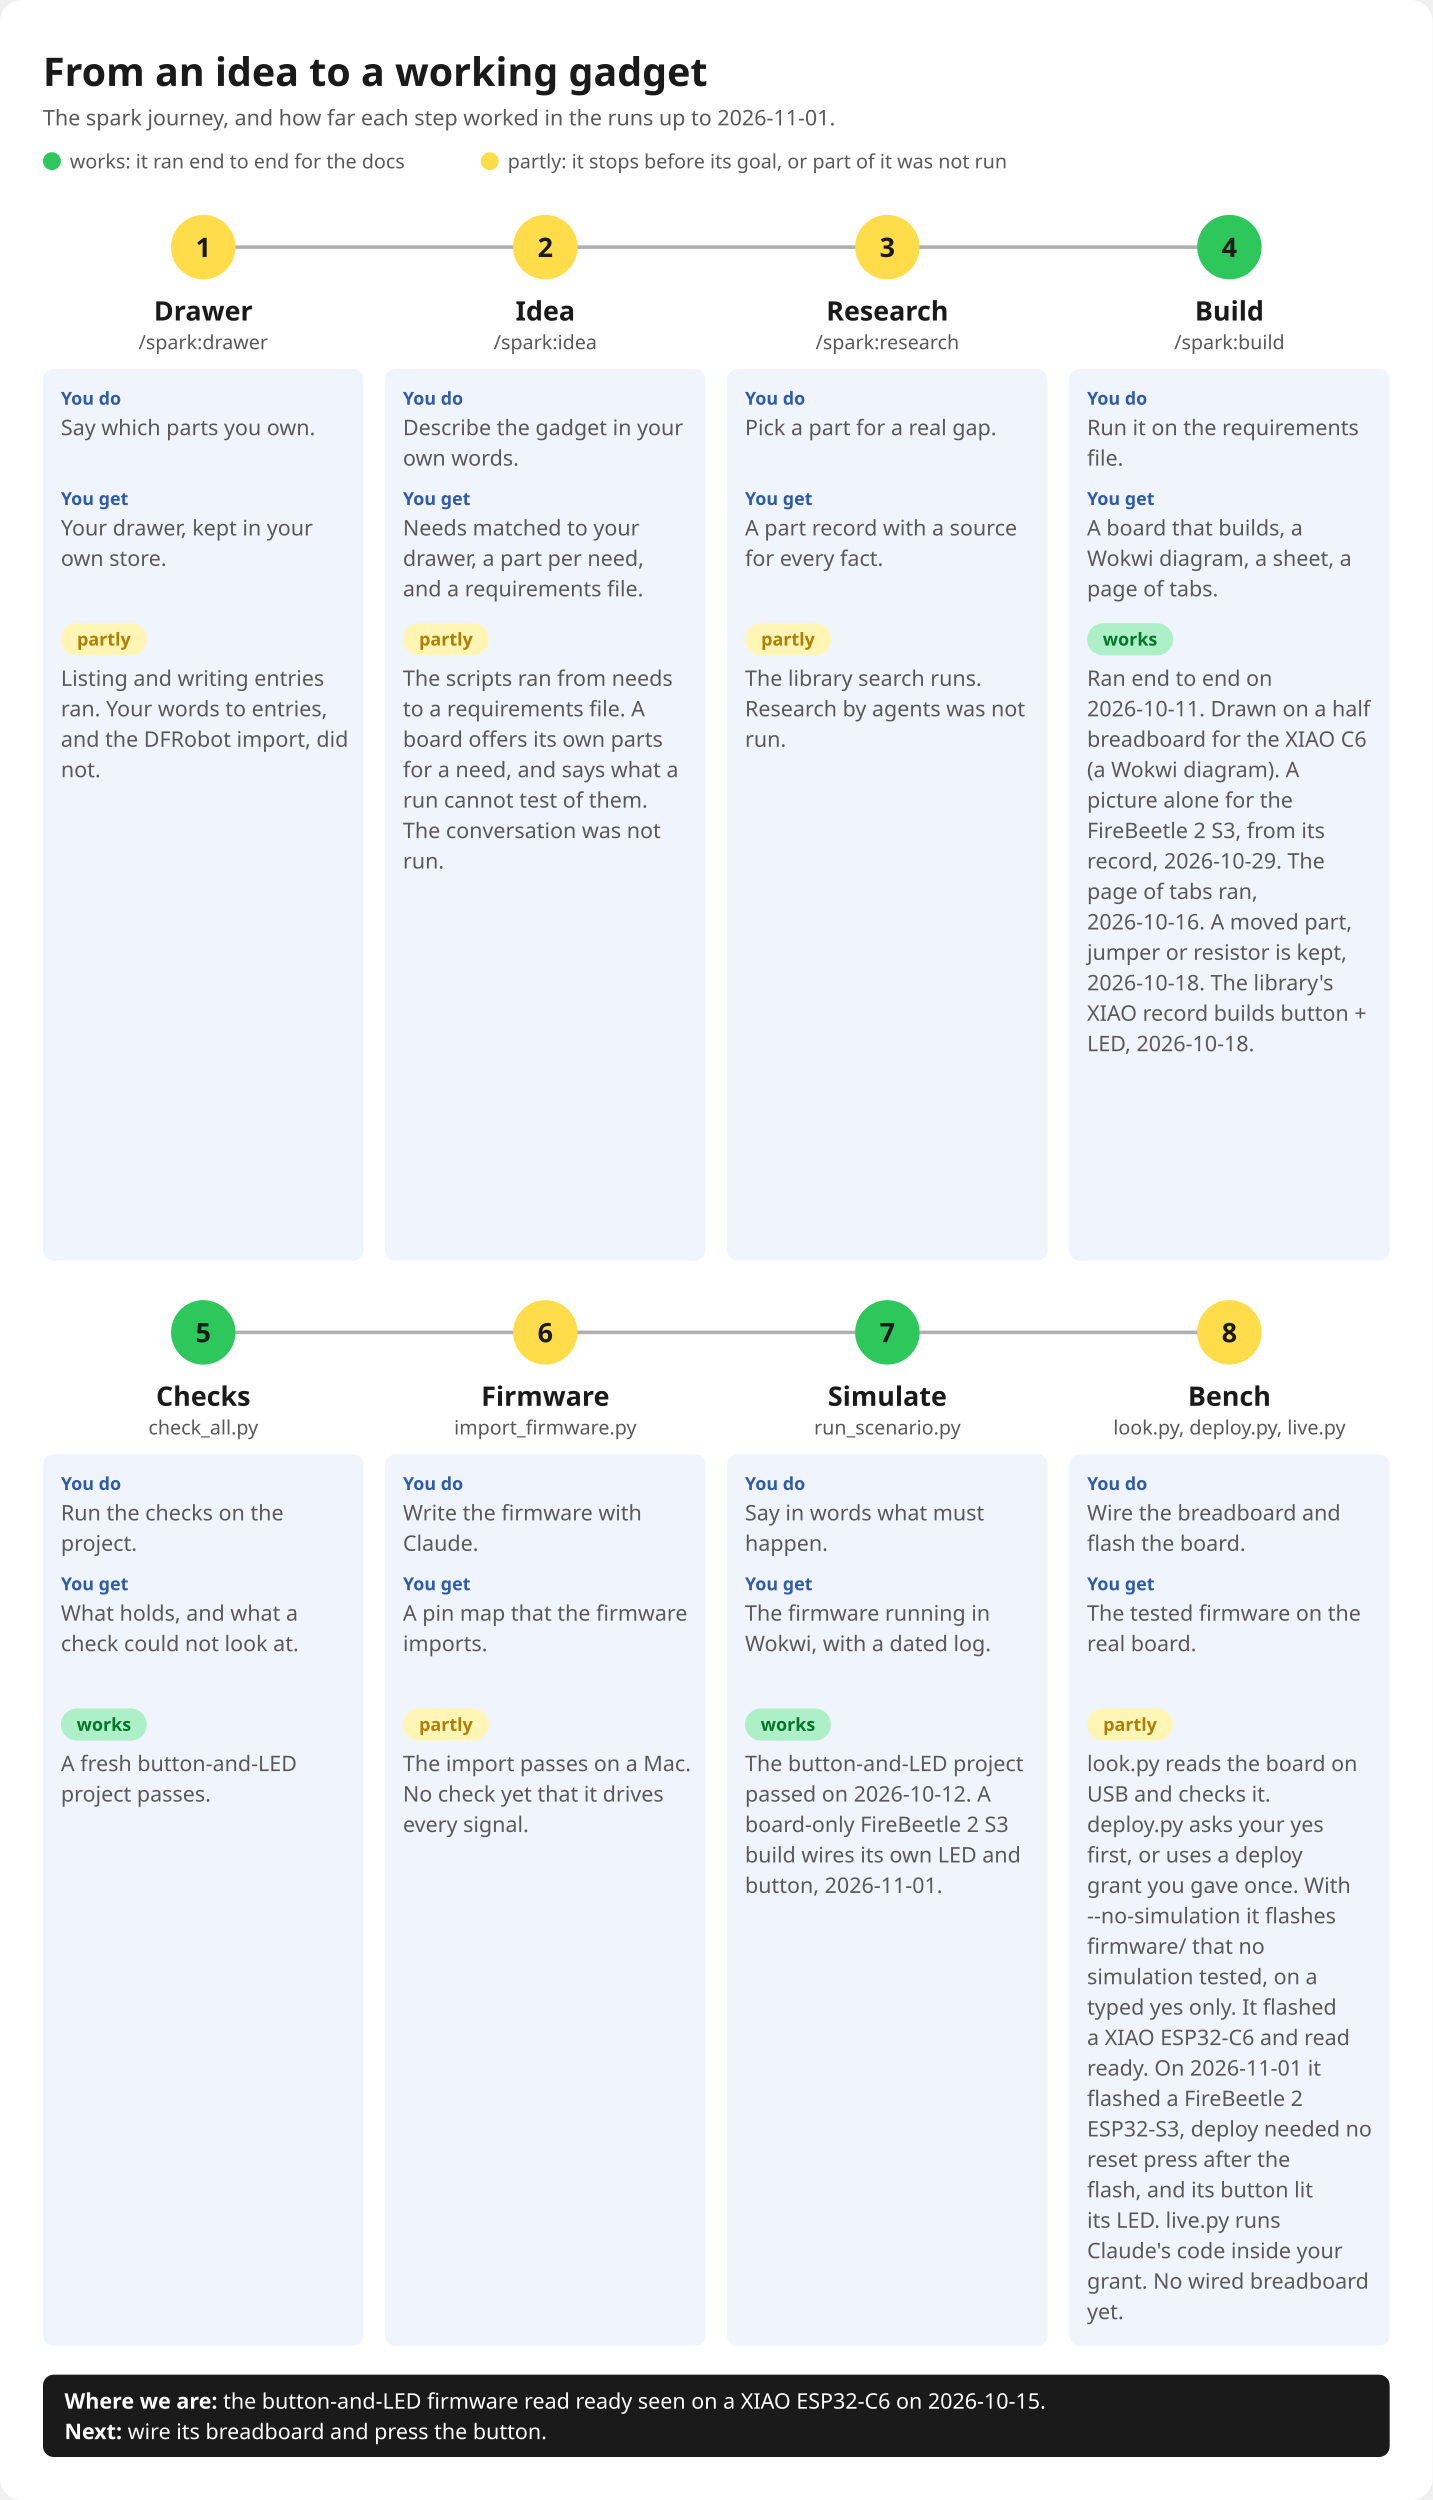
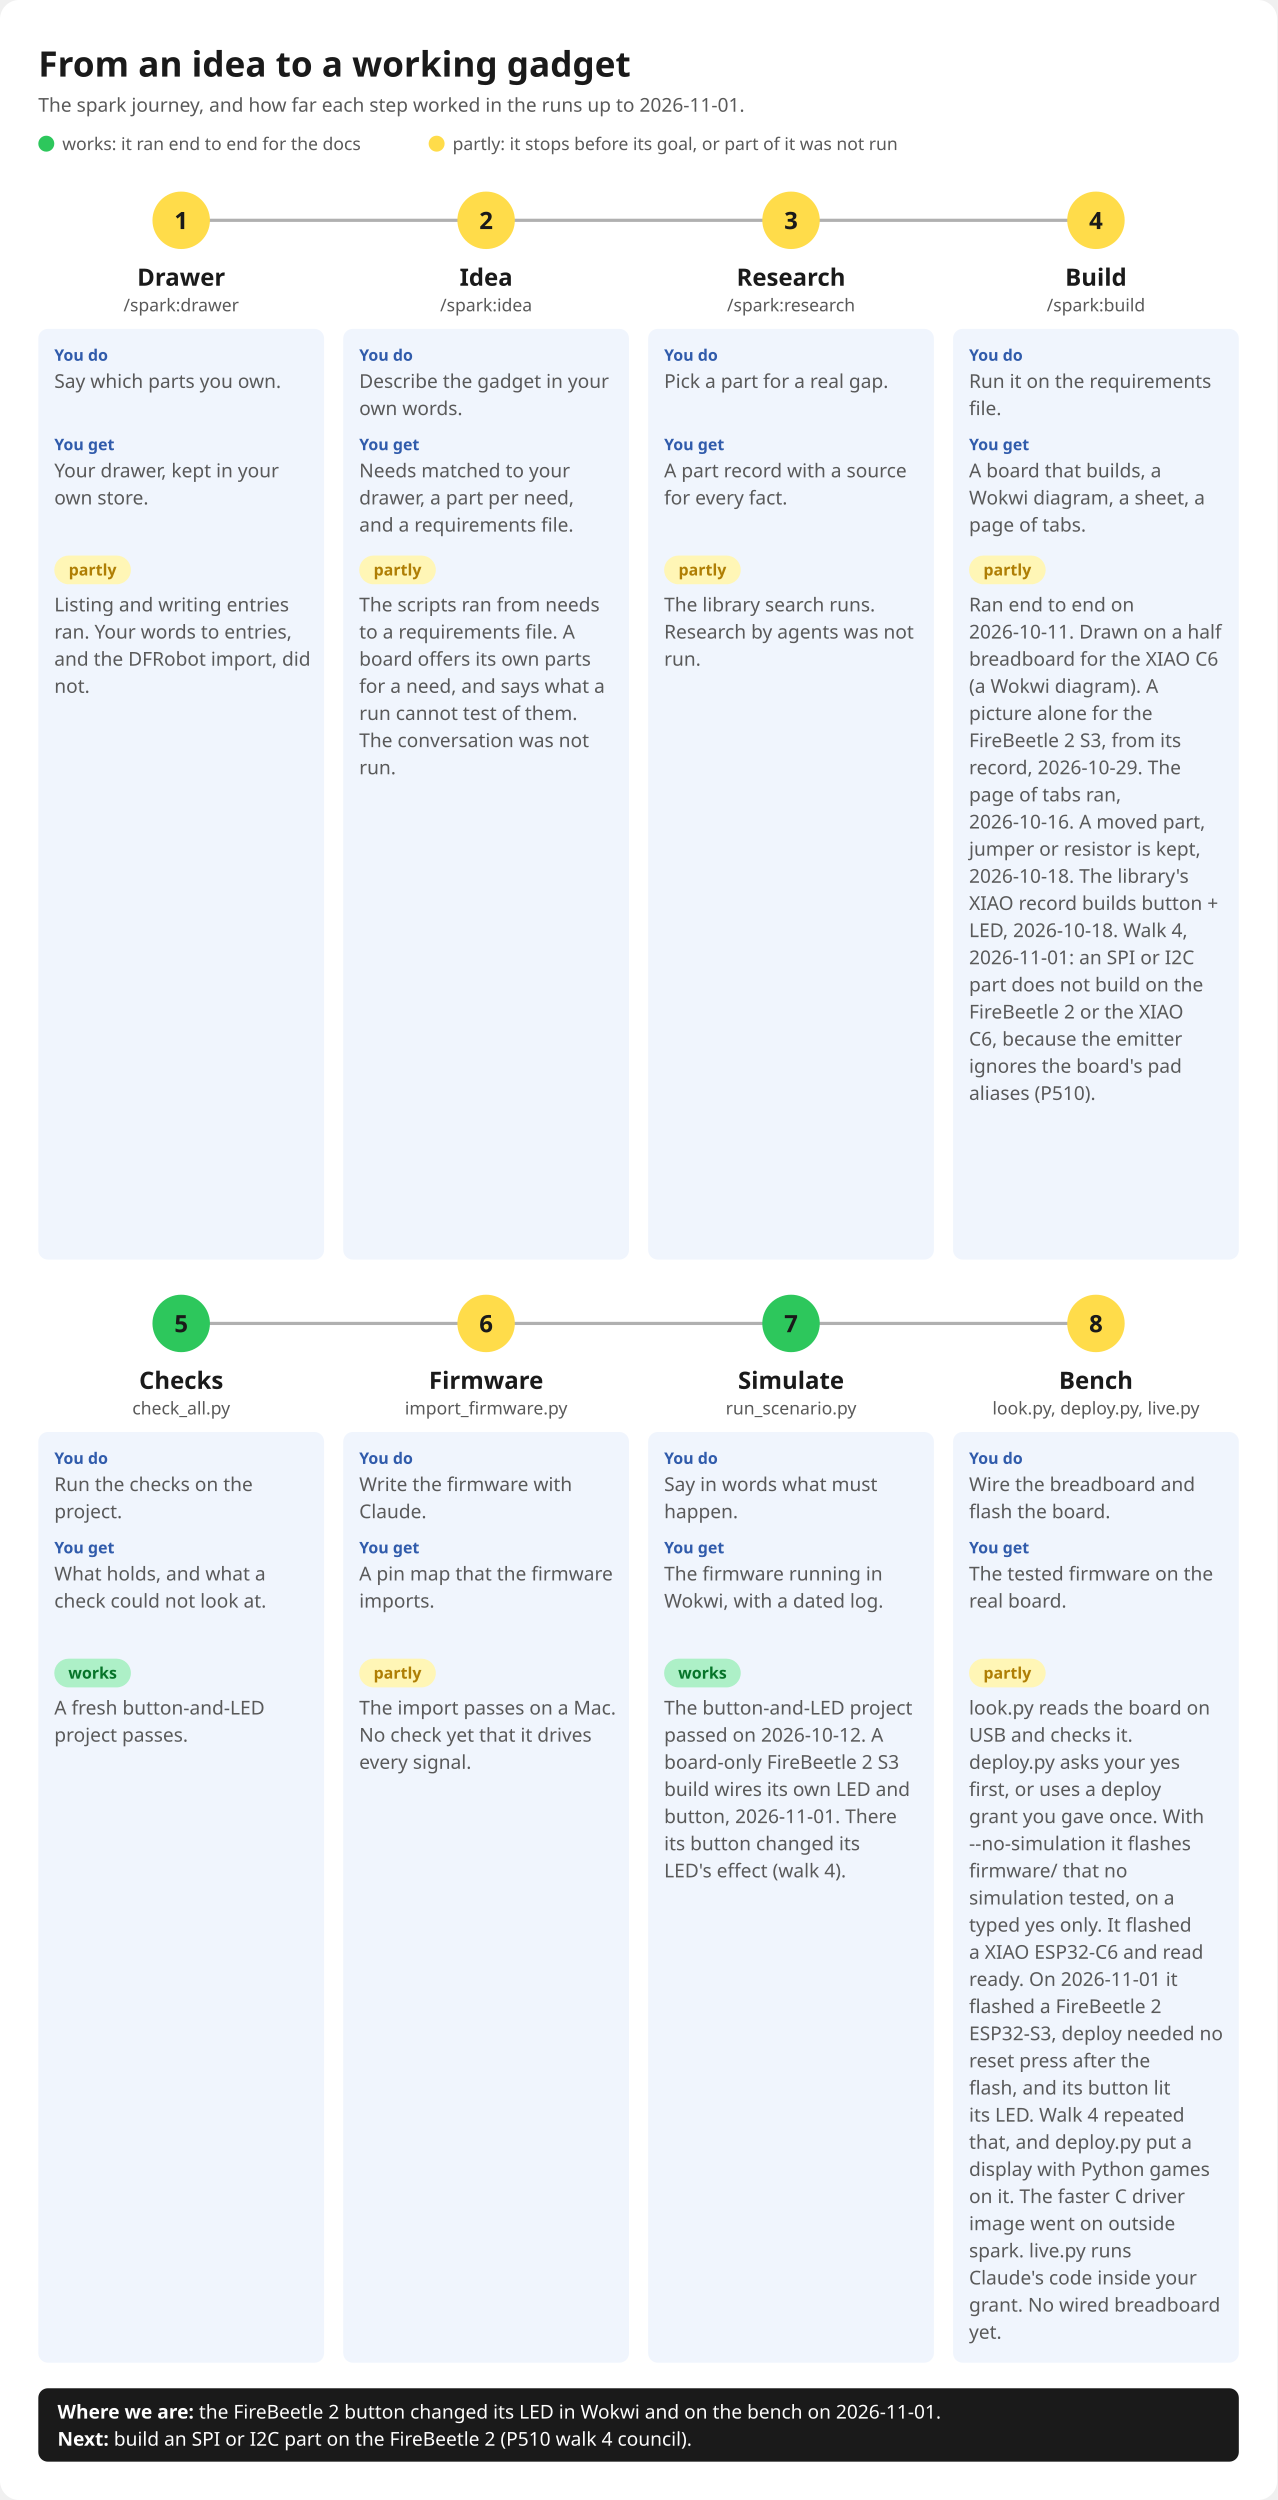
- <svg xmlns="http://www.w3.org/2000/svg" viewBox="0 0 1600 2792" width="1600" height="2792" font-family="'Noto Sans', 'Helvetica Neue', Helvetica, Arial, sans-serif">
-   <rect width="1600" height="2792" rx="24" fill="#ffffff" />
+ <svg xmlns="http://www.w3.org/2000/svg" viewBox="0 0 1600 3132" width="1600" height="3132" font-family="'Noto Sans', 'Helvetica Neue', Helvetica, Arial, sans-serif">
+   <rect width="1600" height="3132" rx="24" fill="#ffffff" />
  <text x="48" y="96" font-size="44" font-weight="bold" fill="#1a1a1a" text-anchor="start">From an idea to a working gadget</text>
  <text x="48" y="140" font-size="24" font-weight="normal" fill="#595959" text-anchor="start">The spark journey, and how far each step worked in the runs up to 2026-11-01.</text>
  <circle cx="58" cy="180" r="10" fill="#2dc75c" />
  <text x="78" y="188" font-size="22" font-weight="normal" fill="#595959" text-anchor="start">works: it ran end to end for the docs</text>
  <circle cx="547" cy="180" r="10" fill="#ffdc4a" />
  <text x="567" y="188" font-size="22" font-weight="normal" fill="#595959" text-anchor="start">partly: it stops before its goal, or part of it was not run</text>
  <line x1="227" y1="276" x2="1373" y2="276" stroke="#b0b0b0" stroke-width="4" />
  <circle cx="227" cy="276" r="36" fill="#ffdc4a" />
  <text x="227" y="287" font-size="30" font-weight="bold" fill="#1a1a1a" text-anchor="middle">1</text>
  <text x="227" y="358" font-size="30" font-weight="bold" fill="#1a1a1a" text-anchor="middle">Drawer</text>
  <text x="227" y="390" font-size="22" font-weight="normal" fill="#595959" text-anchor="middle">/spark:drawer</text>
-   <rect x="48" y="412" width="358" height="996" rx="12" fill="#f0f5fd" />
+   <rect x="48" y="412" width="358" height="1166" rx="12" fill="#f0f5fd" />
  <text x="68" y="452" font-size="20" font-weight="bold" fill="#305bab" text-anchor="start">You do</text>
  <text x="68" y="486" font-size="24" font-weight="normal" fill="#595959" text-anchor="start">Say which parts you own.</text>
  <text x="68" y="564" font-size="20" font-weight="bold" fill="#305bab" text-anchor="start">You get</text>
  <text x="68" y="598" font-size="24" font-weight="normal" fill="#595959" text-anchor="start">Your drawer, kept in your</text>
  <text x="68" y="632" font-size="24" font-weight="normal" fill="#595959" text-anchor="start">own store.</text>
  <rect x="68" y="696" width="96" height="36" rx="18" fill="#fff6b6" />
  <text x="116" y="721" font-size="20" font-weight="bold" fill="#af7e04" text-anchor="middle">partly</text>
  <text x="68" y="766" font-size="24" font-weight="normal" fill="#595959" text-anchor="start">Listing and writing entries</text>
  <text x="68" y="800" font-size="24" font-weight="normal" fill="#595959" text-anchor="start">ran. Your words to entries,</text>
  <text x="68" y="834" font-size="24" font-weight="normal" fill="#595959" text-anchor="start">and the DFRobot import, did</text>
  <text x="68" y="868" font-size="24" font-weight="normal" fill="#595959" text-anchor="start">not.</text>
  <circle cx="609" cy="276" r="36" fill="#ffdc4a" />
  <text x="609" y="287" font-size="30" font-weight="bold" fill="#1a1a1a" text-anchor="middle">2</text>
  <text x="609" y="358" font-size="30" font-weight="bold" fill="#1a1a1a" text-anchor="middle">Idea</text>
  <text x="609" y="390" font-size="22" font-weight="normal" fill="#595959" text-anchor="middle">/spark:idea</text>
-   <rect x="430" y="412" width="358" height="996" rx="12" fill="#f0f5fd" />
+   <rect x="430" y="412" width="358" height="1166" rx="12" fill="#f0f5fd" />
  <text x="450" y="452" font-size="20" font-weight="bold" fill="#305bab" text-anchor="start">You do</text>
  <text x="450" y="486" font-size="24" font-weight="normal" fill="#595959" text-anchor="start">Describe the gadget in your</text>
  <text x="450" y="520" font-size="24" font-weight="normal" fill="#595959" text-anchor="start">own words.</text>
  <text x="450" y="564" font-size="20" font-weight="bold" fill="#305bab" text-anchor="start">You get</text>
  <text x="450" y="598" font-size="24" font-weight="normal" fill="#595959" text-anchor="start">Needs matched to your</text>
  <text x="450" y="632" font-size="24" font-weight="normal" fill="#595959" text-anchor="start">drawer, a part per need,</text>
  <text x="450" y="666" font-size="24" font-weight="normal" fill="#595959" text-anchor="start">and a requirements file.</text>
  <rect x="450" y="696" width="96" height="36" rx="18" fill="#fff6b6" />
  <text x="498" y="721" font-size="20" font-weight="bold" fill="#af7e04" text-anchor="middle">partly</text>
  <text x="450" y="766" font-size="24" font-weight="normal" fill="#595959" text-anchor="start">The scripts ran from needs</text>
  <text x="450" y="800" font-size="24" font-weight="normal" fill="#595959" text-anchor="start">to a requirements file. A</text>
  <text x="450" y="834" font-size="24" font-weight="normal" fill="#595959" text-anchor="start">board offers its own parts</text>
  <text x="450" y="868" font-size="24" font-weight="normal" fill="#595959" text-anchor="start">for a need, and says what a</text>
  <text x="450" y="902" font-size="24" font-weight="normal" fill="#595959" text-anchor="start">run cannot test of them.</text>
  <text x="450" y="936" font-size="24" font-weight="normal" fill="#595959" text-anchor="start">The conversation was not</text>
  <text x="450" y="970" font-size="24" font-weight="normal" fill="#595959" text-anchor="start">run.</text>
  <circle cx="991" cy="276" r="36" fill="#ffdc4a" />
  <text x="991" y="287" font-size="30" font-weight="bold" fill="#1a1a1a" text-anchor="middle">3</text>
  <text x="991" y="358" font-size="30" font-weight="bold" fill="#1a1a1a" text-anchor="middle">Research</text>
  <text x="991" y="390" font-size="22" font-weight="normal" fill="#595959" text-anchor="middle">/spark:research</text>
-   <rect x="812" y="412" width="358" height="996" rx="12" fill="#f0f5fd" />
+   <rect x="812" y="412" width="358" height="1166" rx="12" fill="#f0f5fd" />
  <text x="832" y="452" font-size="20" font-weight="bold" fill="#305bab" text-anchor="start">You do</text>
  <text x="832" y="486" font-size="24" font-weight="normal" fill="#595959" text-anchor="start">Pick a part for a real gap.</text>
  <text x="832" y="564" font-size="20" font-weight="bold" fill="#305bab" text-anchor="start">You get</text>
  <text x="832" y="598" font-size="24" font-weight="normal" fill="#595959" text-anchor="start">A part record with a source</text>
  <text x="832" y="632" font-size="24" font-weight="normal" fill="#595959" text-anchor="start">for every fact.</text>
  <rect x="832" y="696" width="96" height="36" rx="18" fill="#fff6b6" />
  <text x="880" y="721" font-size="20" font-weight="bold" fill="#af7e04" text-anchor="middle">partly</text>
  <text x="832" y="766" font-size="24" font-weight="normal" fill="#595959" text-anchor="start">The library search runs.</text>
  <text x="832" y="800" font-size="24" font-weight="normal" fill="#595959" text-anchor="start">Research by agents was not</text>
  <text x="832" y="834" font-size="24" font-weight="normal" fill="#595959" text-anchor="start">run.</text>
-   <circle cx="1373" cy="276" r="36" fill="#2dc75c" />
+   <circle cx="1373" cy="276" r="36" fill="#ffdc4a" />
  <text x="1373" y="287" font-size="30" font-weight="bold" fill="#1a1a1a" text-anchor="middle">4</text>
  <text x="1373" y="358" font-size="30" font-weight="bold" fill="#1a1a1a" text-anchor="middle">Build</text>
  <text x="1373" y="390" font-size="22" font-weight="normal" fill="#595959" text-anchor="middle">/spark:build</text>
-   <rect x="1194" y="412" width="358" height="996" rx="12" fill="#f0f5fd" />
+   <rect x="1194" y="412" width="358" height="1166" rx="12" fill="#f0f5fd" />
  <text x="1214" y="452" font-size="20" font-weight="bold" fill="#305bab" text-anchor="start">You do</text>
  <text x="1214" y="486" font-size="24" font-weight="normal" fill="#595959" text-anchor="start">Run it on the requirements</text>
  <text x="1214" y="520" font-size="24" font-weight="normal" fill="#595959" text-anchor="start">file.</text>
  <text x="1214" y="564" font-size="20" font-weight="bold" fill="#305bab" text-anchor="start">You get</text>
  <text x="1214" y="598" font-size="24" font-weight="normal" fill="#595959" text-anchor="start">A board that builds, a</text>
  <text x="1214" y="632" font-size="24" font-weight="normal" fill="#595959" text-anchor="start">Wokwi diagram, a sheet, a</text>
  <text x="1214" y="666" font-size="24" font-weight="normal" fill="#595959" text-anchor="start">page of tabs.</text>
-   <rect x="1214" y="696" width="96" height="36" rx="18" fill="#adf0c7" />
-   <text x="1262" y="721" font-size="20" font-weight="bold" fill="#067429" text-anchor="middle">works</text>
+   <rect x="1214" y="696" width="96" height="36" rx="18" fill="#fff6b6" />
+   <text x="1262" y="721" font-size="20" font-weight="bold" fill="#af7e04" text-anchor="middle">partly</text>
  <text x="1214" y="766" font-size="24" font-weight="normal" fill="#595959" text-anchor="start">Ran end to end on</text>
  <text x="1214" y="800" font-size="24" font-weight="normal" fill="#595959" text-anchor="start">2026-10-11. Drawn on a half</text>
  <text x="1214" y="834" font-size="24" font-weight="normal" fill="#595959" text-anchor="start">breadboard for the XIAO C6</text>
  <text x="1214" y="868" font-size="24" font-weight="normal" fill="#595959" text-anchor="start">(a Wokwi diagram). A</text>
  <text x="1214" y="902" font-size="24" font-weight="normal" fill="#595959" text-anchor="start">picture alone for the</text>
  <text x="1214" y="936" font-size="24" font-weight="normal" fill="#595959" text-anchor="start">FireBeetle 2 S3, from its</text>
  <text x="1214" y="970" font-size="24" font-weight="normal" fill="#595959" text-anchor="start">record, 2026-10-29. The</text>
  <text x="1214" y="1004" font-size="24" font-weight="normal" fill="#595959" text-anchor="start">page of tabs ran,</text>
  <text x="1214" y="1038" font-size="24" font-weight="normal" fill="#595959" text-anchor="start">2026-10-16. A moved part,</text>
  <text x="1214" y="1072" font-size="24" font-weight="normal" fill="#595959" text-anchor="start">jumper or resistor is kept,</text>
  <text x="1214" y="1106" font-size="24" font-weight="normal" fill="#595959" text-anchor="start">2026-10-18. The library's</text>
  <text x="1214" y="1140" font-size="24" font-weight="normal" fill="#595959" text-anchor="start">XIAO record builds button +</text>
-   <text x="1214" y="1174" font-size="24" font-weight="normal" fill="#595959" text-anchor="start">LED, 2026-10-18.</text>
-   <line x1="227" y1="1488" x2="1373" y2="1488" stroke="#b0b0b0" stroke-width="4" />
-   <circle cx="227" cy="1488" r="36" fill="#2dc75c" />
-   <text x="227" y="1499" font-size="30" font-weight="bold" fill="#1a1a1a" text-anchor="middle">5</text>
-   <text x="227" y="1570" font-size="30" font-weight="bold" fill="#1a1a1a" text-anchor="middle">Checks</text>
-   <text x="227" y="1602" font-size="22" font-weight="normal" fill="#595959" text-anchor="middle">check_all.py</text>
-   <rect x="48" y="1624" width="358" height="996" rx="12" fill="#f0f5fd" />
-   <text x="68" y="1664" font-size="20" font-weight="bold" fill="#305bab" text-anchor="start">You do</text>
-   <text x="68" y="1698" font-size="24" font-weight="normal" fill="#595959" text-anchor="start">Run the checks on the</text>
-   <text x="68" y="1732" font-size="24" font-weight="normal" fill="#595959" text-anchor="start">project.</text>
-   <text x="68" y="1776" font-size="20" font-weight="bold" fill="#305bab" text-anchor="start">You get</text>
-   <text x="68" y="1810" font-size="24" font-weight="normal" fill="#595959" text-anchor="start">What holds, and what a</text>
-   <text x="68" y="1844" font-size="24" font-weight="normal" fill="#595959" text-anchor="start">check could not look at.</text>
-   <rect x="68" y="1908" width="96" height="36" rx="18" fill="#adf0c7" />
-   <text x="116" y="1933" font-size="20" font-weight="bold" fill="#067429" text-anchor="middle">works</text>
-   <text x="68" y="1978" font-size="24" font-weight="normal" fill="#595959" text-anchor="start">A fresh button-and-LED</text>
-   <text x="68" y="2012" font-size="24" font-weight="normal" fill="#595959" text-anchor="start">project passes.</text>
-   <circle cx="609" cy="1488" r="36" fill="#ffdc4a" />
-   <text x="609" y="1499" font-size="30" font-weight="bold" fill="#1a1a1a" text-anchor="middle">6</text>
-   <text x="609" y="1570" font-size="30" font-weight="bold" fill="#1a1a1a" text-anchor="middle">Firmware</text>
-   <text x="609" y="1602" font-size="22" font-weight="normal" fill="#595959" text-anchor="middle">import_firmware.py</text>
-   <rect x="430" y="1624" width="358" height="996" rx="12" fill="#f0f5fd" />
-   <text x="450" y="1664" font-size="20" font-weight="bold" fill="#305bab" text-anchor="start">You do</text>
-   <text x="450" y="1698" font-size="24" font-weight="normal" fill="#595959" text-anchor="start">Write the firmware with</text>
-   <text x="450" y="1732" font-size="24" font-weight="normal" fill="#595959" text-anchor="start">Claude.</text>
-   <text x="450" y="1776" font-size="20" font-weight="bold" fill="#305bab" text-anchor="start">You get</text>
-   <text x="450" y="1810" font-size="24" font-weight="normal" fill="#595959" text-anchor="start">A pin map that the firmware</text>
-   <text x="450" y="1844" font-size="24" font-weight="normal" fill="#595959" text-anchor="start">imports.</text>
-   <rect x="450" y="1908" width="96" height="36" rx="18" fill="#fff6b6" />
-   <text x="498" y="1933" font-size="20" font-weight="bold" fill="#af7e04" text-anchor="middle">partly</text>
-   <text x="450" y="1978" font-size="24" font-weight="normal" fill="#595959" text-anchor="start">The import passes on a Mac.</text>
-   <text x="450" y="2012" font-size="24" font-weight="normal" fill="#595959" text-anchor="start">No check yet that it drives</text>
-   <text x="450" y="2046" font-size="24" font-weight="normal" fill="#595959" text-anchor="start">every signal.</text>
-   <circle cx="991" cy="1488" r="36" fill="#2dc75c" />
-   <text x="991" y="1499" font-size="30" font-weight="bold" fill="#1a1a1a" text-anchor="middle">7</text>
-   <text x="991" y="1570" font-size="30" font-weight="bold" fill="#1a1a1a" text-anchor="middle">Simulate</text>
-   <text x="991" y="1602" font-size="22" font-weight="normal" fill="#595959" text-anchor="middle">run_scenario.py</text>
-   <rect x="812" y="1624" width="358" height="996" rx="12" fill="#f0f5fd" />
-   <text x="832" y="1664" font-size="20" font-weight="bold" fill="#305bab" text-anchor="start">You do</text>
-   <text x="832" y="1698" font-size="24" font-weight="normal" fill="#595959" text-anchor="start">Say in words what must</text>
-   <text x="832" y="1732" font-size="24" font-weight="normal" fill="#595959" text-anchor="start">happen.</text>
-   <text x="832" y="1776" font-size="20" font-weight="bold" fill="#305bab" text-anchor="start">You get</text>
-   <text x="832" y="1810" font-size="24" font-weight="normal" fill="#595959" text-anchor="start">The firmware running in</text>
-   <text x="832" y="1844" font-size="24" font-weight="normal" fill="#595959" text-anchor="start">Wokwi, with a dated log.</text>
-   <rect x="832" y="1908" width="96" height="36" rx="18" fill="#adf0c7" />
-   <text x="880" y="1933" font-size="20" font-weight="bold" fill="#067429" text-anchor="middle">works</text>
-   <text x="832" y="1978" font-size="24" font-weight="normal" fill="#595959" text-anchor="start">The button-and-LED project</text>
-   <text x="832" y="2012" font-size="24" font-weight="normal" fill="#595959" text-anchor="start">passed on 2026-10-12. A</text>
-   <text x="832" y="2046" font-size="24" font-weight="normal" fill="#595959" text-anchor="start">board-only FireBeetle 2 S3</text>
-   <text x="832" y="2080" font-size="24" font-weight="normal" fill="#595959" text-anchor="start">build wires its own LED and</text>
-   <text x="832" y="2114" font-size="24" font-weight="normal" fill="#595959" text-anchor="start">button, 2026-11-01.</text>
-   <circle cx="1373" cy="1488" r="36" fill="#ffdc4a" />
-   <text x="1373" y="1499" font-size="30" font-weight="bold" fill="#1a1a1a" text-anchor="middle">8</text>
-   <text x="1373" y="1570" font-size="30" font-weight="bold" fill="#1a1a1a" text-anchor="middle">Bench</text>
-   <text x="1373" y="1602" font-size="22" font-weight="normal" fill="#595959" text-anchor="middle">look.py, deploy.py, live.py</text>
-   <rect x="1194" y="1624" width="358" height="996" rx="12" fill="#f0f5fd" />
-   <text x="1214" y="1664" font-size="20" font-weight="bold" fill="#305bab" text-anchor="start">You do</text>
-   <text x="1214" y="1698" font-size="24" font-weight="normal" fill="#595959" text-anchor="start">Wire the breadboard and</text>
-   <text x="1214" y="1732" font-size="24" font-weight="normal" fill="#595959" text-anchor="start">flash the board.</text>
-   <text x="1214" y="1776" font-size="20" font-weight="bold" fill="#305bab" text-anchor="start">You get</text>
-   <text x="1214" y="1810" font-size="24" font-weight="normal" fill="#595959" text-anchor="start">The tested firmware on the</text>
-   <text x="1214" y="1844" font-size="24" font-weight="normal" fill="#595959" text-anchor="start">real board.</text>
-   <rect x="1214" y="1908" width="96" height="36" rx="18" fill="#fff6b6" />
-   <text x="1262" y="1933" font-size="20" font-weight="bold" fill="#af7e04" text-anchor="middle">partly</text>
-   <text x="1214" y="1978" font-size="24" font-weight="normal" fill="#595959" text-anchor="start">look.py reads the board on</text>
-   <text x="1214" y="2012" font-size="24" font-weight="normal" fill="#595959" text-anchor="start">USB and checks it.</text>
-   <text x="1214" y="2046" font-size="24" font-weight="normal" fill="#595959" text-anchor="start">deploy.py asks your yes</text>
-   <text x="1214" y="2080" font-size="24" font-weight="normal" fill="#595959" text-anchor="start">first, or uses a deploy</text>
-   <text x="1214" y="2114" font-size="24" font-weight="normal" fill="#595959" text-anchor="start">grant you gave once. With</text>
-   <text x="1214" y="2148" font-size="24" font-weight="normal" fill="#595959" text-anchor="start">--no-simulation it flashes</text>
-   <text x="1214" y="2182" font-size="24" font-weight="normal" fill="#595959" text-anchor="start">firmware/ that no</text>
-   <text x="1214" y="2216" font-size="24" font-weight="normal" fill="#595959" text-anchor="start">simulation tested, on a</text>
-   <text x="1214" y="2250" font-size="24" font-weight="normal" fill="#595959" text-anchor="start">typed yes only. It flashed</text>
-   <text x="1214" y="2284" font-size="24" font-weight="normal" fill="#595959" text-anchor="start">a XIAO ESP32-C6 and read</text>
-   <text x="1214" y="2318" font-size="24" font-weight="normal" fill="#595959" text-anchor="start">ready. On 2026-11-01 it</text>
-   <text x="1214" y="2352" font-size="24" font-weight="normal" fill="#595959" text-anchor="start">flashed a FireBeetle 2</text>
-   <text x="1214" y="2386" font-size="24" font-weight="normal" fill="#595959" text-anchor="start">ESP32-S3, deploy needed no</text>
-   <text x="1214" y="2420" font-size="24" font-weight="normal" fill="#595959" text-anchor="start">reset press after the</text>
-   <text x="1214" y="2454" font-size="24" font-weight="normal" fill="#595959" text-anchor="start">flash, and its button lit</text>
-   <text x="1214" y="2488" font-size="24" font-weight="normal" fill="#595959" text-anchor="start">its LED. live.py runs</text>
-   <text x="1214" y="2522" font-size="24" font-weight="normal" fill="#595959" text-anchor="start">Claude's code inside your</text>
-   <text x="1214" y="2556" font-size="24" font-weight="normal" fill="#595959" text-anchor="start">grant. No wired breadboard</text>
-   <text x="1214" y="2590" font-size="24" font-weight="normal" fill="#595959" text-anchor="start">yet.</text>
-   <rect x="48" y="2652" width="1504" height="92" rx="12" fill="#1a1a1a" />
-   <text x="72" y="2690" font-size="24" fill="#ffffff">
-     <tspan font-weight="bold">Where we are:</tspan> the button-and-LED firmware read ready seen on a XIAO ESP32-C6 on 2026-10-15.</text>
-   <text x="72" y="2724" font-size="24" fill="#ffffff">
-     <tspan font-weight="bold">Next:</tspan> wire its breadboard and press the button.</text>
+   <text x="1214" y="1174" font-size="24" font-weight="normal" fill="#595959" text-anchor="start">LED, 2026-10-18. Walk 4,</text>
+   <text x="1214" y="1208" font-size="24" font-weight="normal" fill="#595959" text-anchor="start">2026-11-01: an SPI or I2C</text>
+   <text x="1214" y="1242" font-size="24" font-weight="normal" fill="#595959" text-anchor="start">part does not build on the</text>
+   <text x="1214" y="1276" font-size="24" font-weight="normal" fill="#595959" text-anchor="start">FireBeetle 2 or the XIAO</text>
+   <text x="1214" y="1310" font-size="24" font-weight="normal" fill="#595959" text-anchor="start">C6, because the emitter</text>
+   <text x="1214" y="1344" font-size="24" font-weight="normal" fill="#595959" text-anchor="start">ignores the board's pad</text>
+   <text x="1214" y="1378" font-size="24" font-weight="normal" fill="#595959" text-anchor="start">aliases (P510).</text>
+   <line x1="227" y1="1658" x2="1373" y2="1658" stroke="#b0b0b0" stroke-width="4" />
+   <circle cx="227" cy="1658" r="36" fill="#2dc75c" />
+   <text x="227" y="1669" font-size="30" font-weight="bold" fill="#1a1a1a" text-anchor="middle">5</text>
+   <text x="227" y="1740" font-size="30" font-weight="bold" fill="#1a1a1a" text-anchor="middle">Checks</text>
+   <text x="227" y="1772" font-size="22" font-weight="normal" fill="#595959" text-anchor="middle">check_all.py</text>
+   <rect x="48" y="1794" width="358" height="1166" rx="12" fill="#f0f5fd" />
+   <text x="68" y="1834" font-size="20" font-weight="bold" fill="#305bab" text-anchor="start">You do</text>
+   <text x="68" y="1868" font-size="24" font-weight="normal" fill="#595959" text-anchor="start">Run the checks on the</text>
+   <text x="68" y="1902" font-size="24" font-weight="normal" fill="#595959" text-anchor="start">project.</text>
+   <text x="68" y="1946" font-size="20" font-weight="bold" fill="#305bab" text-anchor="start">You get</text>
+   <text x="68" y="1980" font-size="24" font-weight="normal" fill="#595959" text-anchor="start">What holds, and what a</text>
+   <text x="68" y="2014" font-size="24" font-weight="normal" fill="#595959" text-anchor="start">check could not look at.</text>
+   <rect x="68" y="2078" width="96" height="36" rx="18" fill="#adf0c7" />
+   <text x="116" y="2103" font-size="20" font-weight="bold" fill="#067429" text-anchor="middle">works</text>
+   <text x="68" y="2148" font-size="24" font-weight="normal" fill="#595959" text-anchor="start">A fresh button-and-LED</text>
+   <text x="68" y="2182" font-size="24" font-weight="normal" fill="#595959" text-anchor="start">project passes.</text>
+   <circle cx="609" cy="1658" r="36" fill="#ffdc4a" />
+   <text x="609" y="1669" font-size="30" font-weight="bold" fill="#1a1a1a" text-anchor="middle">6</text>
+   <text x="609" y="1740" font-size="30" font-weight="bold" fill="#1a1a1a" text-anchor="middle">Firmware</text>
+   <text x="609" y="1772" font-size="22" font-weight="normal" fill="#595959" text-anchor="middle">import_firmware.py</text>
+   <rect x="430" y="1794" width="358" height="1166" rx="12" fill="#f0f5fd" />
+   <text x="450" y="1834" font-size="20" font-weight="bold" fill="#305bab" text-anchor="start">You do</text>
+   <text x="450" y="1868" font-size="24" font-weight="normal" fill="#595959" text-anchor="start">Write the firmware with</text>
+   <text x="450" y="1902" font-size="24" font-weight="normal" fill="#595959" text-anchor="start">Claude.</text>
+   <text x="450" y="1946" font-size="20" font-weight="bold" fill="#305bab" text-anchor="start">You get</text>
+   <text x="450" y="1980" font-size="24" font-weight="normal" fill="#595959" text-anchor="start">A pin map that the firmware</text>
+   <text x="450" y="2014" font-size="24" font-weight="normal" fill="#595959" text-anchor="start">imports.</text>
+   <rect x="450" y="2078" width="96" height="36" rx="18" fill="#fff6b6" />
+   <text x="498" y="2103" font-size="20" font-weight="bold" fill="#af7e04" text-anchor="middle">partly</text>
+   <text x="450" y="2148" font-size="24" font-weight="normal" fill="#595959" text-anchor="start">The import passes on a Mac.</text>
+   <text x="450" y="2182" font-size="24" font-weight="normal" fill="#595959" text-anchor="start">No check yet that it drives</text>
+   <text x="450" y="2216" font-size="24" font-weight="normal" fill="#595959" text-anchor="start">every signal.</text>
+   <circle cx="991" cy="1658" r="36" fill="#2dc75c" />
+   <text x="991" y="1669" font-size="30" font-weight="bold" fill="#1a1a1a" text-anchor="middle">7</text>
+   <text x="991" y="1740" font-size="30" font-weight="bold" fill="#1a1a1a" text-anchor="middle">Simulate</text>
+   <text x="991" y="1772" font-size="22" font-weight="normal" fill="#595959" text-anchor="middle">run_scenario.py</text>
+   <rect x="812" y="1794" width="358" height="1166" rx="12" fill="#f0f5fd" />
+   <text x="832" y="1834" font-size="20" font-weight="bold" fill="#305bab" text-anchor="start">You do</text>
+   <text x="832" y="1868" font-size="24" font-weight="normal" fill="#595959" text-anchor="start">Say in words what must</text>
+   <text x="832" y="1902" font-size="24" font-weight="normal" fill="#595959" text-anchor="start">happen.</text>
+   <text x="832" y="1946" font-size="20" font-weight="bold" fill="#305bab" text-anchor="start">You get</text>
+   <text x="832" y="1980" font-size="24" font-weight="normal" fill="#595959" text-anchor="start">The firmware running in</text>
+   <text x="832" y="2014" font-size="24" font-weight="normal" fill="#595959" text-anchor="start">Wokwi, with a dated log.</text>
+   <rect x="832" y="2078" width="96" height="36" rx="18" fill="#adf0c7" />
+   <text x="880" y="2103" font-size="20" font-weight="bold" fill="#067429" text-anchor="middle">works</text>
+   <text x="832" y="2148" font-size="24" font-weight="normal" fill="#595959" text-anchor="start">The button-and-LED project</text>
+   <text x="832" y="2182" font-size="24" font-weight="normal" fill="#595959" text-anchor="start">passed on 2026-10-12. A</text>
+   <text x="832" y="2216" font-size="24" font-weight="normal" fill="#595959" text-anchor="start">board-only FireBeetle 2 S3</text>
+   <text x="832" y="2250" font-size="24" font-weight="normal" fill="#595959" text-anchor="start">build wires its own LED and</text>
+   <text x="832" y="2284" font-size="24" font-weight="normal" fill="#595959" text-anchor="start">button, 2026-11-01. There</text>
+   <text x="832" y="2318" font-size="24" font-weight="normal" fill="#595959" text-anchor="start">its button changed its</text>
+   <text x="832" y="2352" font-size="24" font-weight="normal" fill="#595959" text-anchor="start">LED's effect (walk 4).</text>
+   <circle cx="1373" cy="1658" r="36" fill="#ffdc4a" />
+   <text x="1373" y="1669" font-size="30" font-weight="bold" fill="#1a1a1a" text-anchor="middle">8</text>
+   <text x="1373" y="1740" font-size="30" font-weight="bold" fill="#1a1a1a" text-anchor="middle">Bench</text>
+   <text x="1373" y="1772" font-size="22" font-weight="normal" fill="#595959" text-anchor="middle">look.py, deploy.py, live.py</text>
+   <rect x="1194" y="1794" width="358" height="1166" rx="12" fill="#f0f5fd" />
+   <text x="1214" y="1834" font-size="20" font-weight="bold" fill="#305bab" text-anchor="start">You do</text>
+   <text x="1214" y="1868" font-size="24" font-weight="normal" fill="#595959" text-anchor="start">Wire the breadboard and</text>
+   <text x="1214" y="1902" font-size="24" font-weight="normal" fill="#595959" text-anchor="start">flash the board.</text>
+   <text x="1214" y="1946" font-size="20" font-weight="bold" fill="#305bab" text-anchor="start">You get</text>
+   <text x="1214" y="1980" font-size="24" font-weight="normal" fill="#595959" text-anchor="start">The tested firmware on the</text>
+   <text x="1214" y="2014" font-size="24" font-weight="normal" fill="#595959" text-anchor="start">real board.</text>
+   <rect x="1214" y="2078" width="96" height="36" rx="18" fill="#fff6b6" />
+   <text x="1262" y="2103" font-size="20" font-weight="bold" fill="#af7e04" text-anchor="middle">partly</text>
+   <text x="1214" y="2148" font-size="24" font-weight="normal" fill="#595959" text-anchor="start">look.py reads the board on</text>
+   <text x="1214" y="2182" font-size="24" font-weight="normal" fill="#595959" text-anchor="start">USB and checks it.</text>
+   <text x="1214" y="2216" font-size="24" font-weight="normal" fill="#595959" text-anchor="start">deploy.py asks your yes</text>
+   <text x="1214" y="2250" font-size="24" font-weight="normal" fill="#595959" text-anchor="start">first, or uses a deploy</text>
+   <text x="1214" y="2284" font-size="24" font-weight="normal" fill="#595959" text-anchor="start">grant you gave once. With</text>
+   <text x="1214" y="2318" font-size="24" font-weight="normal" fill="#595959" text-anchor="start">--no-simulation it flashes</text>
+   <text x="1214" y="2352" font-size="24" font-weight="normal" fill="#595959" text-anchor="start">firmware/ that no</text>
+   <text x="1214" y="2386" font-size="24" font-weight="normal" fill="#595959" text-anchor="start">simulation tested, on a</text>
+   <text x="1214" y="2420" font-size="24" font-weight="normal" fill="#595959" text-anchor="start">typed yes only. It flashed</text>
+   <text x="1214" y="2454" font-size="24" font-weight="normal" fill="#595959" text-anchor="start">a XIAO ESP32-C6 and read</text>
+   <text x="1214" y="2488" font-size="24" font-weight="normal" fill="#595959" text-anchor="start">ready. On 2026-11-01 it</text>
+   <text x="1214" y="2522" font-size="24" font-weight="normal" fill="#595959" text-anchor="start">flashed a FireBeetle 2</text>
+   <text x="1214" y="2556" font-size="24" font-weight="normal" fill="#595959" text-anchor="start">ESP32-S3, deploy needed no</text>
+   <text x="1214" y="2590" font-size="24" font-weight="normal" fill="#595959" text-anchor="start">reset press after the</text>
+   <text x="1214" y="2624" font-size="24" font-weight="normal" fill="#595959" text-anchor="start">flash, and its button lit</text>
+   <text x="1214" y="2658" font-size="24" font-weight="normal" fill="#595959" text-anchor="start">its LED. Walk 4 repeated</text>
+   <text x="1214" y="2692" font-size="24" font-weight="normal" fill="#595959" text-anchor="start">that, and deploy.py put a</text>
+   <text x="1214" y="2726" font-size="24" font-weight="normal" fill="#595959" text-anchor="start">display with Python games</text>
+   <text x="1214" y="2760" font-size="24" font-weight="normal" fill="#595959" text-anchor="start">on it. The faster C driver</text>
+   <text x="1214" y="2794" font-size="24" font-weight="normal" fill="#595959" text-anchor="start">image went on outside</text>
+   <text x="1214" y="2828" font-size="24" font-weight="normal" fill="#595959" text-anchor="start">spark. live.py runs</text>
+   <text x="1214" y="2862" font-size="24" font-weight="normal" fill="#595959" text-anchor="start">Claude's code inside your</text>
+   <text x="1214" y="2896" font-size="24" font-weight="normal" fill="#595959" text-anchor="start">grant. No wired breadboard</text>
+   <text x="1214" y="2930" font-size="24" font-weight="normal" fill="#595959" text-anchor="start">yet.</text>
+   <rect x="48" y="2992" width="1504" height="92" rx="12" fill="#1a1a1a" />
+   <text x="72" y="3030" font-size="24" fill="#ffffff">
+     <tspan font-weight="bold">Where we are:</tspan> the FireBeetle 2 button changed its LED in Wokwi and on the bench on 2026-11-01.</text>
+   <text x="72" y="3064" font-size="24" fill="#ffffff">
+     <tspan font-weight="bold">Next:</tspan> build an SPI or I2C part on the FireBeetle 2 (P510 walk 4 council).</text>
</svg>
